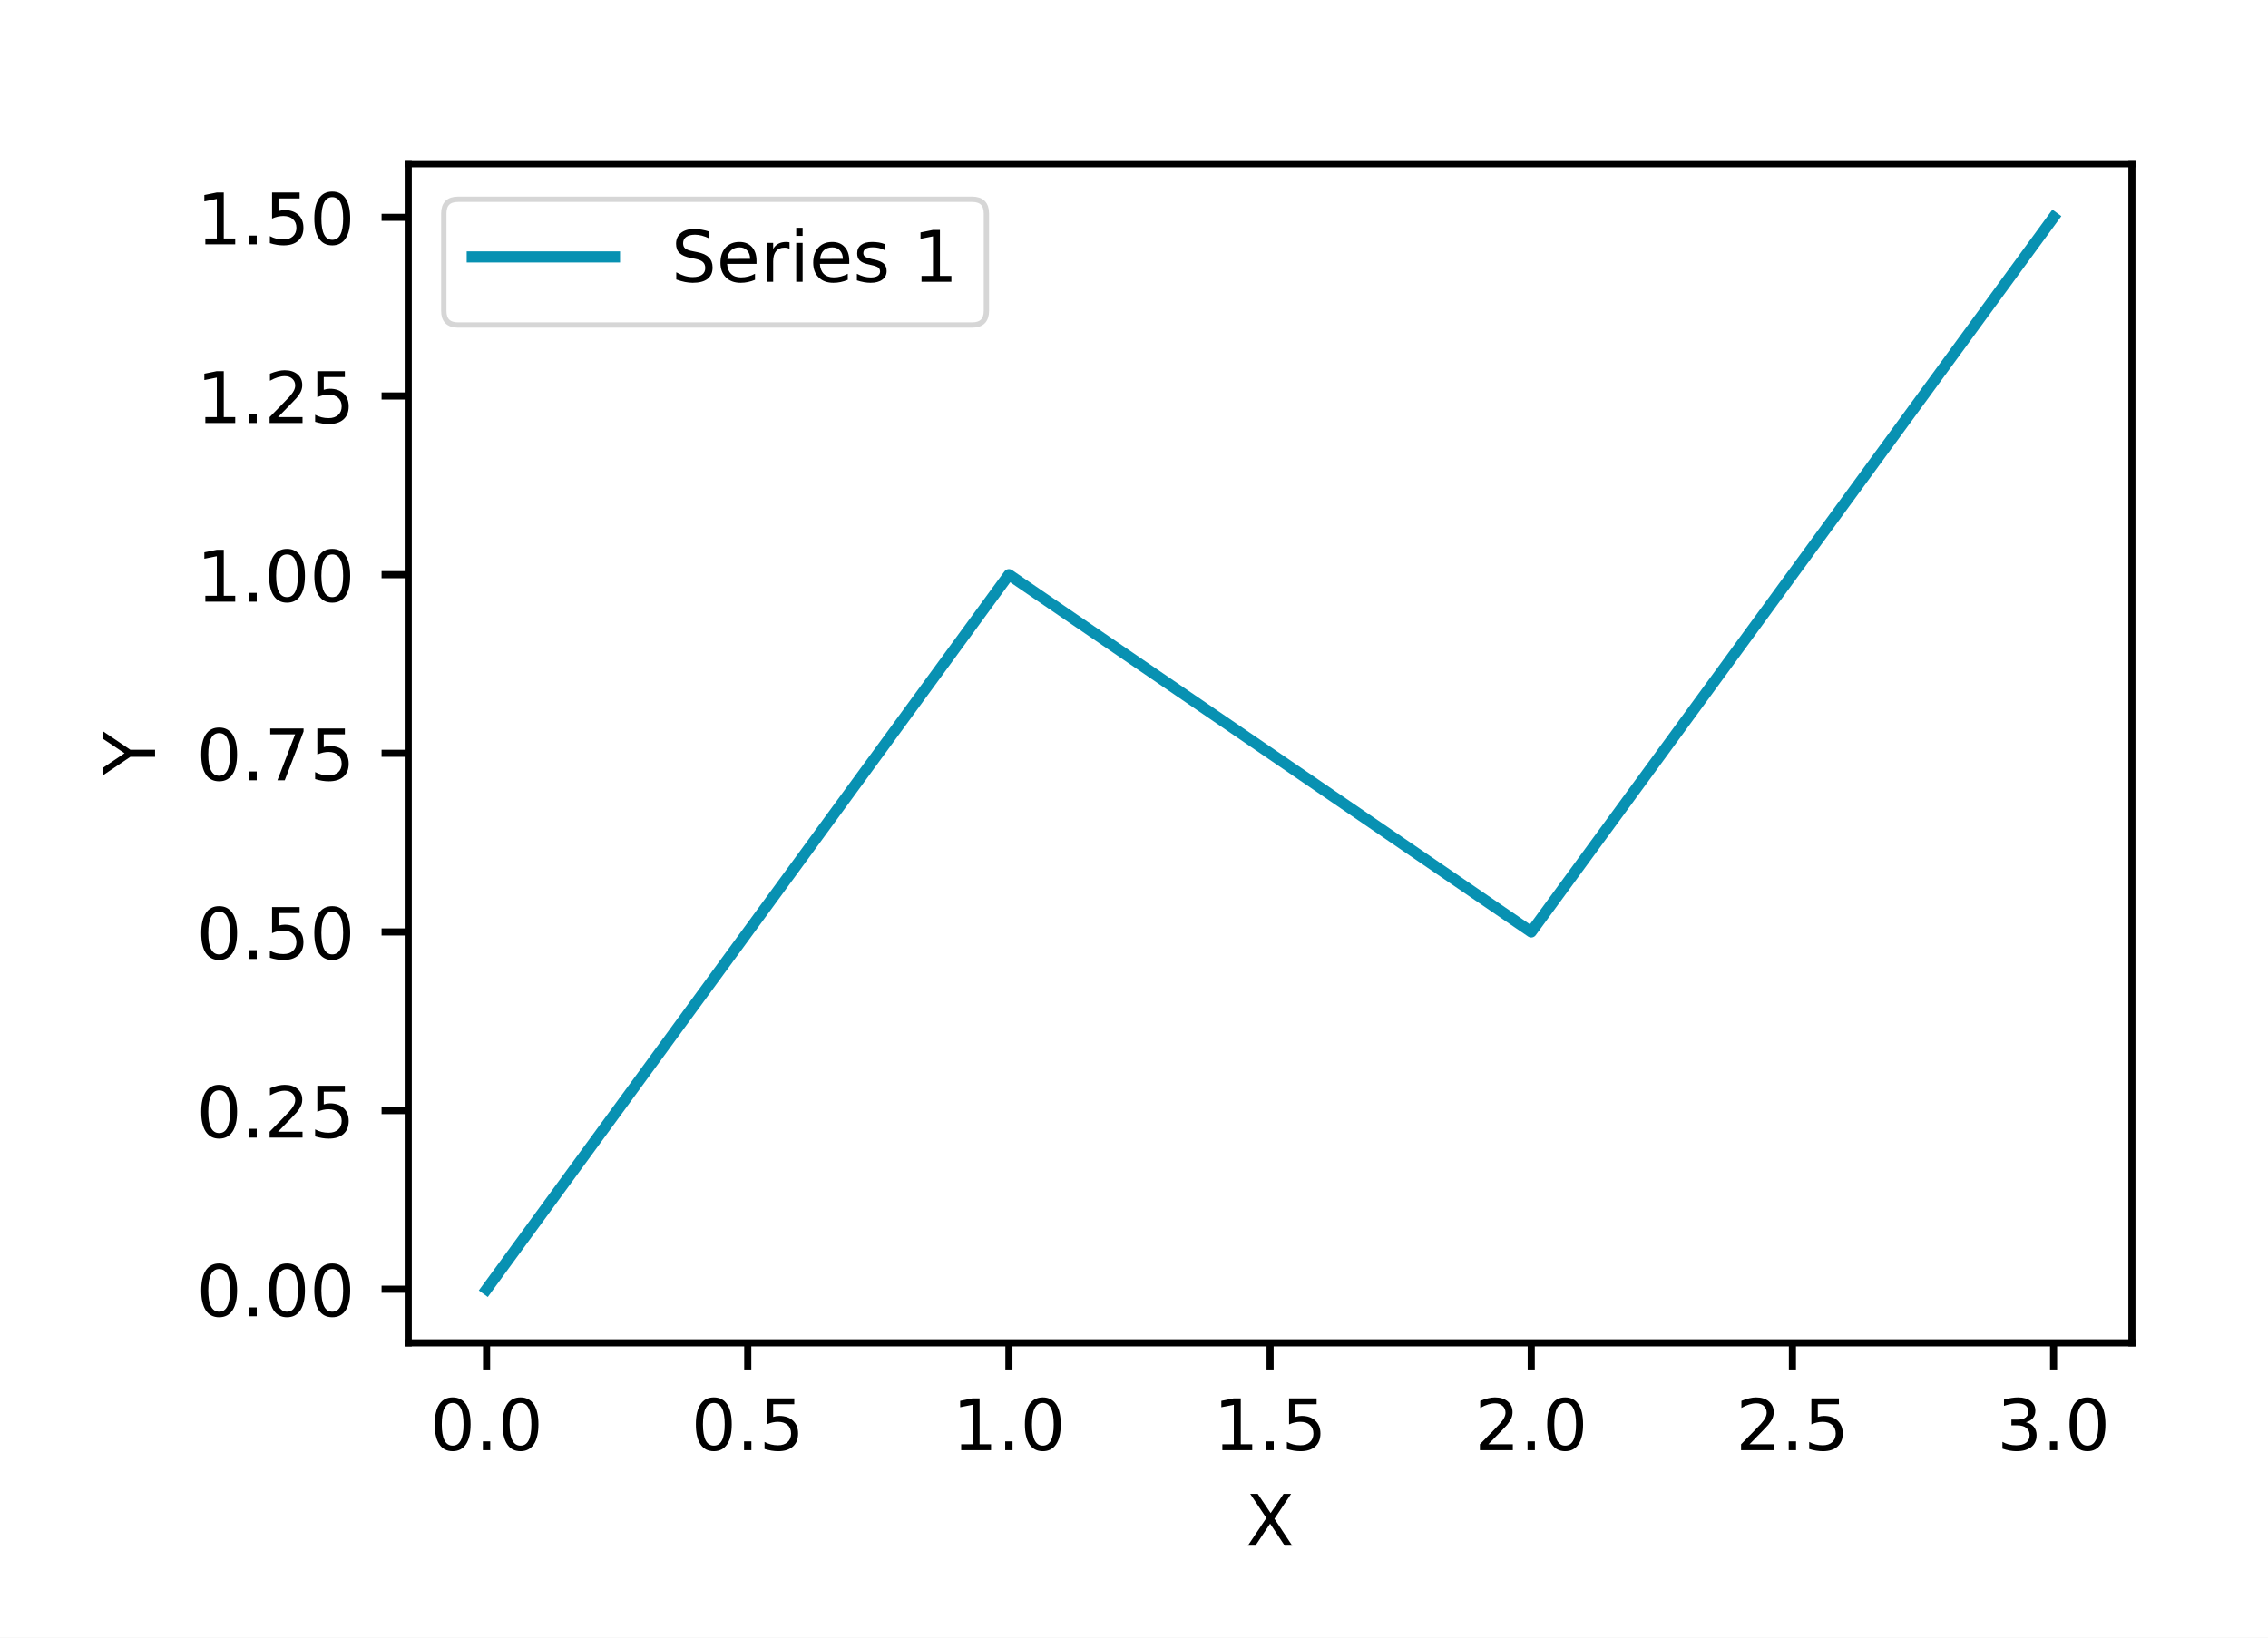
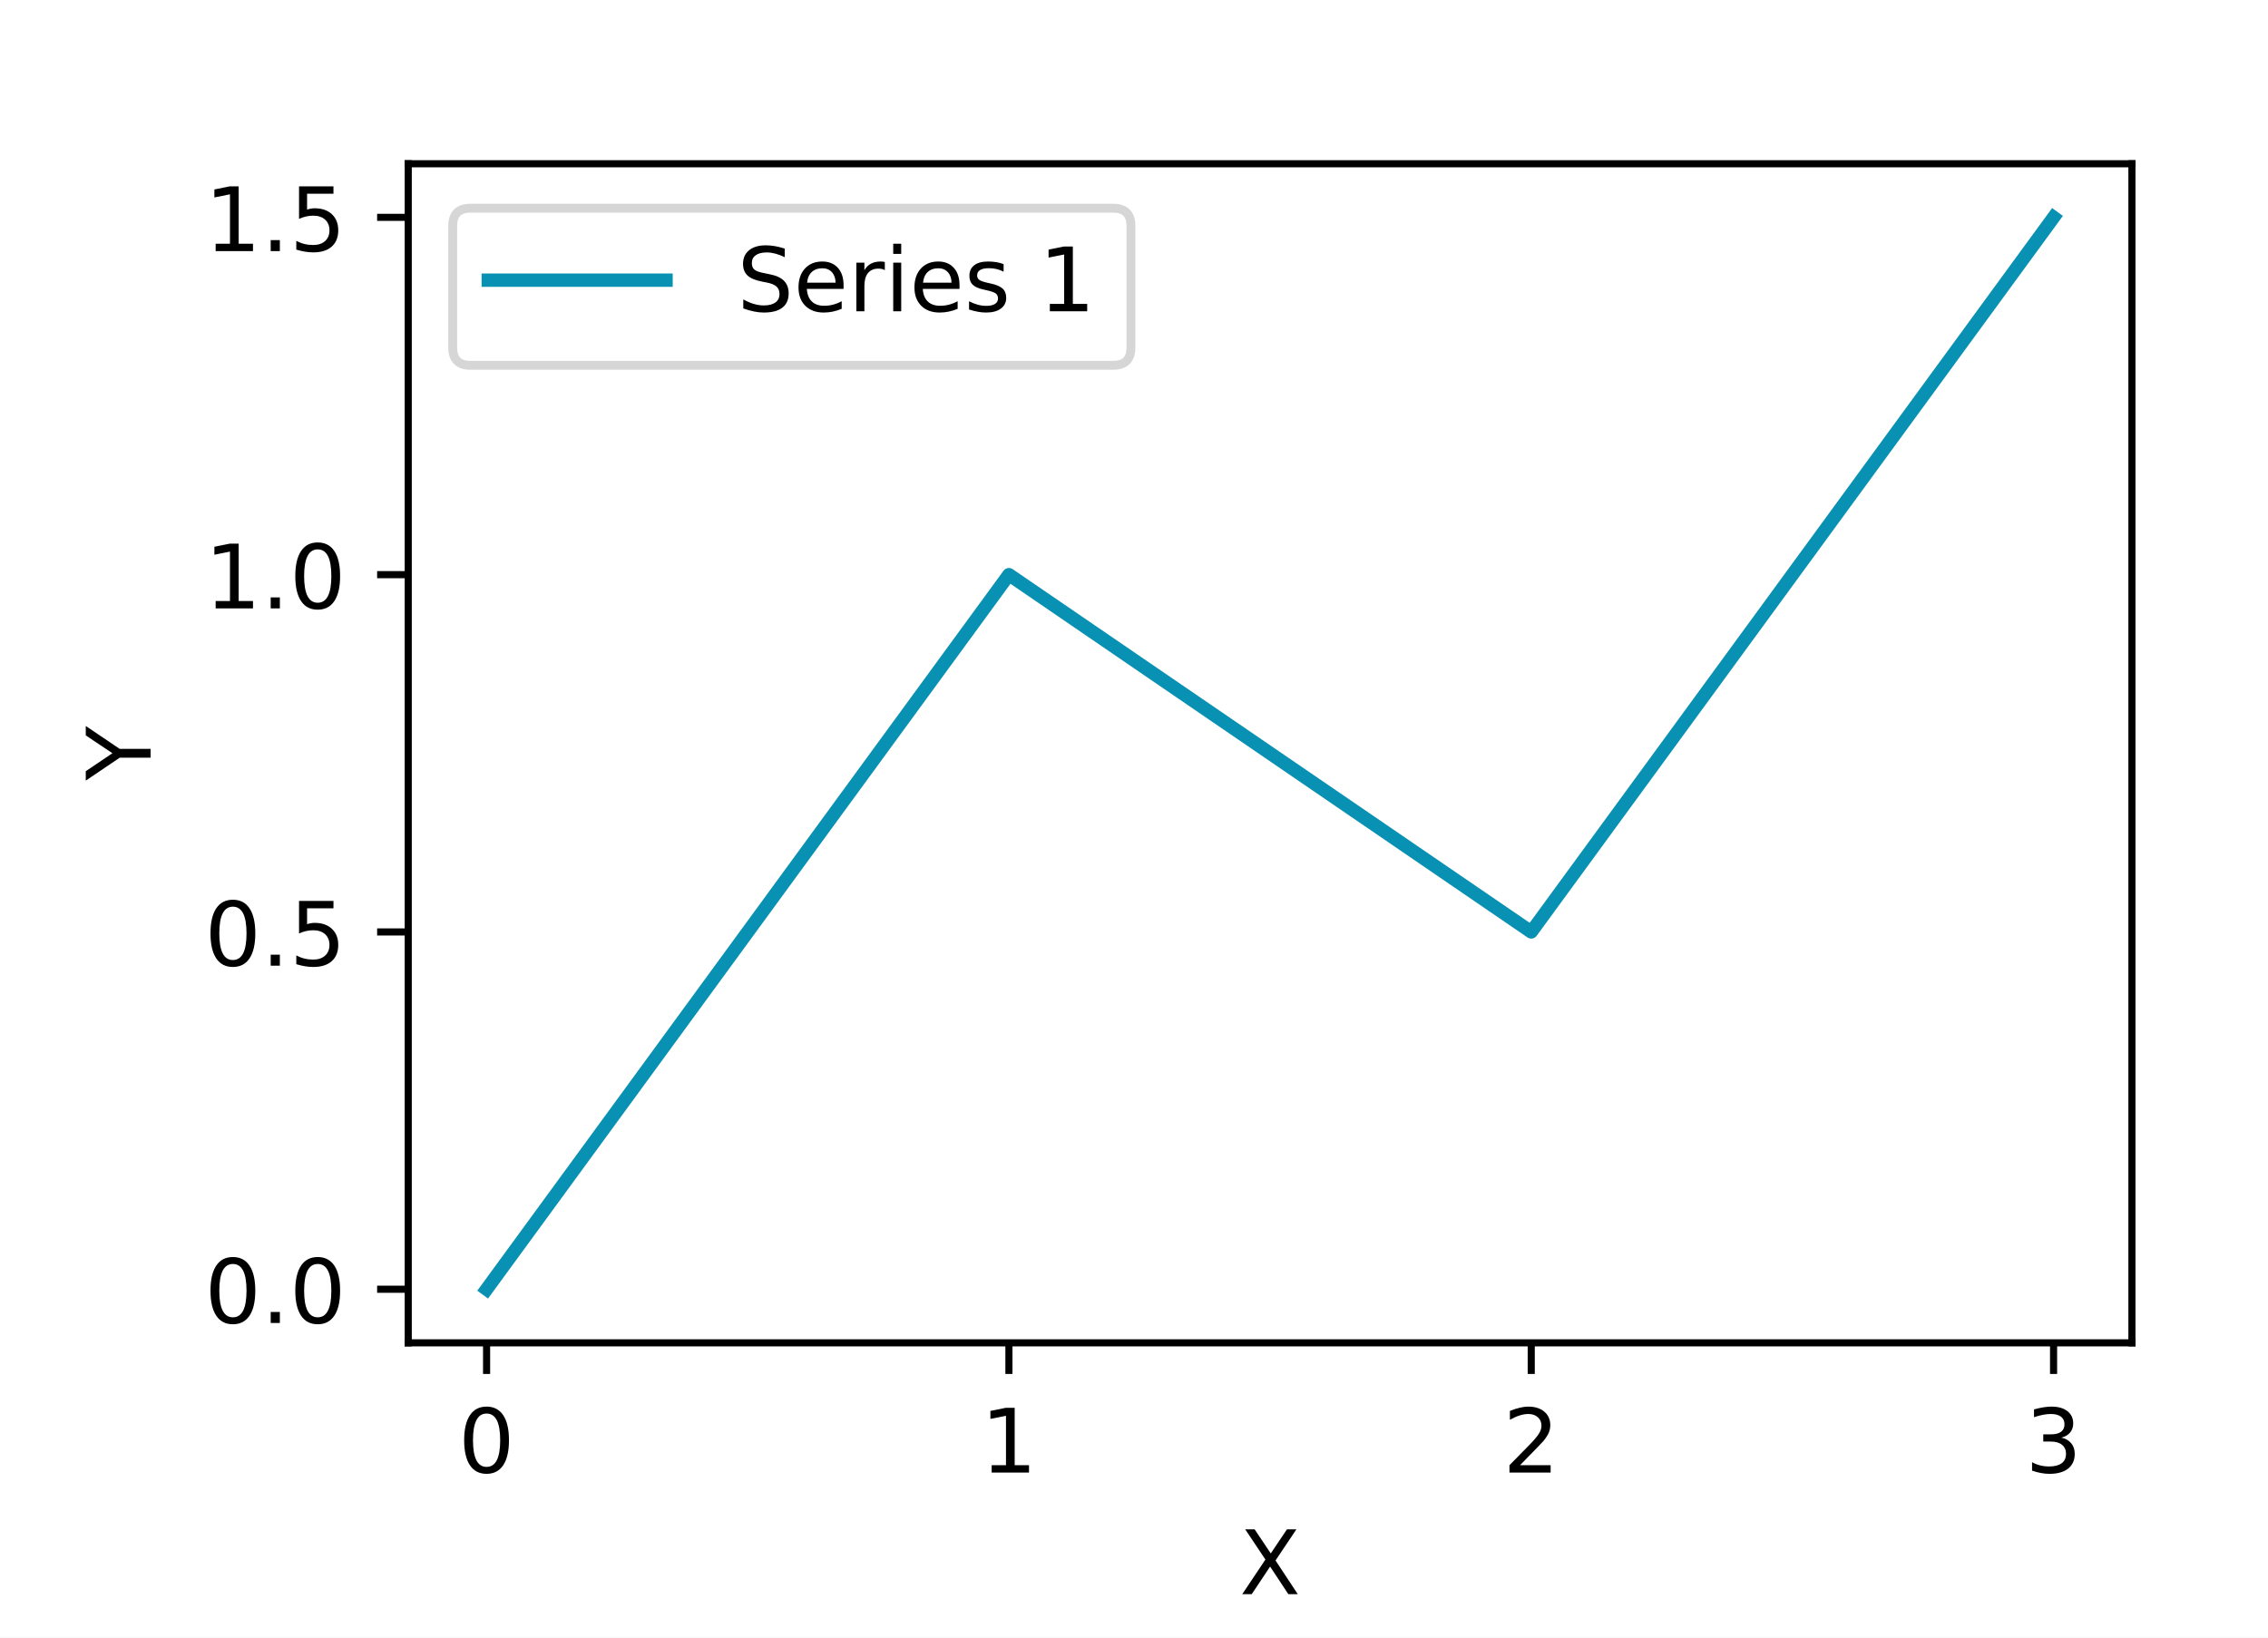
<svg xmlns="http://www.w3.org/2000/svg" xmlns:xlink="http://www.w3.org/1999/xlink" width="255.118pt" height="184.252pt" viewBox="0 0 255.118 184.252" version="1.1">
  <defs>
    <style type="text/css">*{stroke-linejoin: round; stroke-linecap: butt}</style>
  </defs>
  <g id="figure_1">
    <g id="patch_1">
      <path d="M 0 184.252  L 255.118 184.252  L 255.118 0  L 0 0  z " style="fill: #ffffff" />
    </g>
    <g id="axes_1">
      <g id="patch_2">
        <path d="M 45.921 151.087  L 239.811 151.087  L 239.811 18.425  L 45.921 18.425  z " style="fill: #ffffff" />
      </g>
      <g id="matplotlib.axis_1">
        <g id="xtick_1">
          <g id="line2d_1">
            <defs>
-               <path id="mbd3aac121a" d="M 0 0  L 0 3  " style="stroke: #000000; stroke-width: 0.8" />
+               <path id="m3d4114a28e" d="M 0 0  L 0 3.5  " style="stroke: #000000; stroke-width: 0.8" />
            </defs>
            <g>
-               <use xlink:href="#mbd3aac121a" x="54.734" y="151.087" style="stroke: #000000; stroke-width: 0.8" />
+               <use xlink:href="#m3d4114a28e" x="54.734" y="151.087" style="stroke: #000000; stroke-width: 0.8" />
            </g>
          </g>
          <g id="text_1">
-             <text style="text-anchor: middle;font-size:128px" x="875.751" y="2610.646" transform="rotate(-0 54.73443 163.1654) scale(0.0625)" font-family="DejaVu Sans">0.0</text>
+             <text style="text-anchor: middle;font-size:128px" x="700.601" y="2120.769" transform="rotate(-0 54.73443 165.6851) scale(0.078125)" font-family="DejaVu Sans">0</text>
          </g>
        </g>
        <g id="xtick_2">
          <g id="line2d_2">
            <g>
-               <use xlink:href="#mbd3aac121a" x="84.112" y="151.087" style="stroke: #000000; stroke-width: 0.8" />
+               <use xlink:href="#m3d4114a28e" x="113.489" y="151.087" style="stroke: #000000; stroke-width: 0.8" />
            </g>
          </g>
          <g id="text_2">
-             <text style="text-anchor: middle;font-size:128px" x="1345.787" y="2610.646" transform="rotate(-0 84.11167 163.1654) scale(0.0625)" font-family="DejaVu Sans">0.5</text>
+             <text style="text-anchor: middle;font-size:128px" x="1452.658" y="2120.769" transform="rotate(-0 113.4889 165.6851) scale(0.078125)" font-family="DejaVu Sans">1</text>
          </g>
        </g>
        <g id="xtick_3">
          <g id="line2d_3">
            <g>
-               <use xlink:href="#mbd3aac121a" x="113.489" y="151.087" style="stroke: #000000; stroke-width: 0.8" />
+               <use xlink:href="#m3d4114a28e" x="172.243" y="151.087" style="stroke: #000000; stroke-width: 0.8" />
            </g>
          </g>
          <g id="text_3">
-             <text style="text-anchor: middle;font-size:128px" x="1815.822" y="2610.646" transform="rotate(-0 113.4889 163.1654) scale(0.0625)" font-family="DejaVu Sans">1.0</text>
+             <text style="text-anchor: middle;font-size:128px" x="2204.715" y="2120.769" transform="rotate(-0 172.2434 165.6851) scale(0.078125)" font-family="DejaVu Sans">2</text>
          </g>
        </g>
        <g id="xtick_4">
          <g id="line2d_4">
            <g>
-               <use xlink:href="#mbd3aac121a" x="142.866" y="151.087" style="stroke: #000000; stroke-width: 0.8" />
+               <use xlink:href="#m3d4114a28e" x="230.998" y="151.087" style="stroke: #000000; stroke-width: 0.8" />
            </g>
          </g>
          <g id="text_4">
-             <text style="text-anchor: middle;font-size:128px" x="2285.858" y="2610.646" transform="rotate(-0 142.8661 163.1654) scale(0.0625)" font-family="DejaVu Sans">1.5</text>
-           </g>
-         </g>
-         <g id="xtick_5">
-           <g id="line2d_5">
-             <g>
-               <use xlink:href="#mbd3aac121a" x="172.243" y="151.087" style="stroke: #000000; stroke-width: 0.8" />
-             </g>
-           </g>
-           <g id="text_5">
-             <text style="text-anchor: middle;font-size:128px" x="2755.894" y="2610.646" transform="rotate(-0 172.2434 163.1654) scale(0.0625)" font-family="DejaVu Sans">2.0</text>
-           </g>
-         </g>
-         <g id="xtick_6">
-           <g id="line2d_6">
-             <g>
-               <use xlink:href="#mbd3aac121a" x="201.621" y="151.087" style="stroke: #000000; stroke-width: 0.8" />
-             </g>
-           </g>
-           <g id="text_6">
-             <text style="text-anchor: middle;font-size:128px" x="3225.93" y="2610.646" transform="rotate(-0 201.6206 163.1654) scale(0.0625)" font-family="DejaVu Sans">2.5</text>
-           </g>
-         </g>
-         <g id="xtick_7">
-           <g id="line2d_7">
-             <g>
-               <use xlink:href="#mbd3aac121a" x="230.998" y="151.087" style="stroke: #000000; stroke-width: 0.8" />
-             </g>
-           </g>
-           <g id="text_7">
-             <text style="text-anchor: middle;font-size:128px" x="3695.966" y="2610.646" transform="rotate(-0 230.9979 163.1654) scale(0.0625)" font-family="DejaVu Sans">3.0</text>
+             <text style="text-anchor: middle;font-size:128px" x="2956.773" y="2120.769" transform="rotate(-0 230.9979 165.6851) scale(0.078125)" font-family="DejaVu Sans">3</text>
          </g>
        </g>
        <g id="ilmplot-xlabel">
-           <text style="text-anchor: middle;font-size:128px" x="2285.858" y="2782.526" transform="rotate(-0 142.8661 173.9079) scale(0.0625)" id="ilmplot-xlabel-text-0" font-family="DejaVu Sans">X</text>
+           <text style="text-anchor: middle;font-size:128px" x="1828.687" y="2295.849" transform="rotate(-0 142.8661 179.3632) scale(0.078125)" id="ilmplot-xlabel-text-0" font-family="DejaVu Sans">X</text>
        </g>
      </g>
      <g id="matplotlib.axis_2">
        <g id="ytick_1">
-           <g id="line2d_8">
+           <g id="line2d_5">
            <defs>
-               <path id="m12e1061f3b" d="M 0 0  L -3 0  " style="stroke: #000000; stroke-width: 0.8" />
+               <path id="m6e87478484" d="M 0 0  L -3.5 0  " style="stroke: #000000; stroke-width: 0.8" />
            </defs>
            <g>
-               <use xlink:href="#m12e1061f3b" x="45.921" y="145.057" style="stroke: #000000; stroke-width: 0.8" />
+               <use xlink:href="#m6e87478484" x="45.921" y="145.057" style="stroke: #000000; stroke-width: 0.8" />
+             </g>
+           </g>
+           <g id="text_5">
+             <text style="text-anchor: end;font-size:128px" x="498.192" y="1905.354" transform="rotate(-0 38.92126 148.8558) scale(0.078125)" font-family="DejaVu Sans">0.0</text>
+           </g>
+         </g>
+         <g id="ytick_2">
+           <g id="line2d_6">
+             <g>
+               <use xlink:href="#m6e87478484" x="45.921" y="104.856" style="stroke: #000000; stroke-width: 0.8" />
+             </g>
+           </g>
+           <g id="text_6">
+             <text style="text-anchor: end;font-size:128px" x="498.192" y="1390.788" transform="rotate(-0 38.92126 108.6553) scale(0.078125)" font-family="DejaVu Sans">0.5</text>
+           </g>
+         </g>
+         <g id="ytick_3">
+           <g id="line2d_7">
+             <g>
+               <use xlink:href="#m6e87478484" x="45.921" y="64.656" style="stroke: #000000; stroke-width: 0.8" />
+             </g>
+           </g>
+           <g id="text_7">
+             <text style="text-anchor: end;font-size:128px" x="498.192" y="876.223" transform="rotate(-0 38.92126 68.45491) scale(0.078125)" font-family="DejaVu Sans">1.0</text>
+           </g>
+         </g>
+         <g id="ytick_4">
+           <g id="line2d_8">
+             <g>
+               <use xlink:href="#m6e87478484" x="45.921" y="24.455" style="stroke: #000000; stroke-width: 0.8" />
            </g>
          </g>
          <g id="text_8">
-             <text style="text-anchor: end;font-size:128px" x="638.74" y="2369.535" transform="rotate(-0 39.92126 148.0959) scale(0.0625)" font-family="DejaVu Sans">0.00</text>
-           </g>
-         </g>
-         <g id="ytick_2">
-           <g id="line2d_9">
-             <g>
-               <use xlink:href="#m12e1061f3b" x="45.921" y="124.956" style="stroke: #000000; stroke-width: 0.8" />
-             </g>
-           </g>
-           <g id="text_9">
-             <text style="text-anchor: end;font-size:128px" x="638.74" y="2047.931" transform="rotate(-0 39.92126 127.9957) scale(0.0625)" font-family="DejaVu Sans">0.25</text>
-           </g>
-         </g>
-         <g id="ytick_3">
-           <g id="line2d_10">
-             <g>
-               <use xlink:href="#m12e1061f3b" x="45.921" y="104.856" style="stroke: #000000; stroke-width: 0.8" />
-             </g>
-           </g>
-           <g id="text_10">
-             <text style="text-anchor: end;font-size:128px" x="638.74" y="1726.328" transform="rotate(-0 39.92126 107.8955) scale(0.0625)" font-family="DejaVu Sans">0.50</text>
-           </g>
-         </g>
-         <g id="ytick_4">
-           <g id="line2d_11">
-             <g>
-               <use xlink:href="#m12e1061f3b" x="45.921" y="84.756" style="stroke: #000000; stroke-width: 0.8" />
-             </g>
-           </g>
-           <g id="text_11">
-             <text style="text-anchor: end;font-size:128px" x="638.74" y="1404.724" transform="rotate(-0 39.92126 87.79528) scale(0.0625)" font-family="DejaVu Sans">0.75</text>
-           </g>
-         </g>
-         <g id="ytick_5">
-           <g id="line2d_12">
-             <g>
-               <use xlink:href="#m12e1061f3b" x="45.921" y="64.656" style="stroke: #000000; stroke-width: 0.8" />
-             </g>
-           </g>
-           <g id="text_12">
-             <text style="text-anchor: end;font-size:128px" x="638.74" y="1083.121" transform="rotate(-0 39.92126 67.69507) scale(0.0625)" font-family="DejaVu Sans">1.00</text>
-           </g>
-         </g>
-         <g id="ytick_6">
-           <g id="line2d_13">
-             <g>
-               <use xlink:href="#m12e1061f3b" x="45.921" y="44.555" style="stroke: #000000; stroke-width: 0.8" />
-             </g>
-           </g>
-           <g id="text_13">
-             <text style="text-anchor: end;font-size:128px" x="638.74" y="761.518" transform="rotate(-0 39.92126 47.59485) scale(0.0625)" font-family="DejaVu Sans">1.25</text>
-           </g>
-         </g>
-         <g id="ytick_7">
-           <g id="line2d_14">
-             <g>
-               <use xlink:href="#m12e1061f3b" x="45.921" y="24.455" style="stroke: #000000; stroke-width: 0.8" />
-             </g>
-           </g>
-           <g id="text_14">
-             <text style="text-anchor: end;font-size:128px" x="638.74" y="439.914" transform="rotate(-0 39.92126 27.49464) scale(0.0625)" font-family="DejaVu Sans">1.50</text>
+             <text style="text-anchor: end;font-size:128px" x="498.192" y="361.657" transform="rotate(-0 38.92126 28.25448) scale(0.078125)" font-family="DejaVu Sans">1.5</text>
          </g>
        </g>
        <g id="ilmplot-ylabel">
-           <text style="text-anchor: middle;font-size:128px" x="279.12" y="1356.094" transform="rotate(-90 17.44501 84.75591) scale(0.0625)" id="ilmplot-ylabel-text-0" font-family="DejaVu Sans">Y</text>
+           <text style="text-anchor: middle;font-size:128px" x="216.812" y="1084.876" transform="rotate(-90 16.93845 84.75591) scale(0.078125)" id="ilmplot-ylabel-text-0" font-family="DejaVu Sans">Y</text>
        </g>
      </g>
      <g id="ilmplot-series-golden-fixed-id">
-         <path d="M 54.734 145.057  L 113.489 64.656  L 172.243 104.856  L 230.998 24.455  " clip-path="url(#p8153d89351)" style="fill: none; stroke: #0891b2; stroke-width: 1.25; stroke-linecap: square" />
+         <path d="M 54.734 145.057  L 113.489 64.656  L 172.243 104.856  L 230.998 24.455  " clip-path="url(#p8153d89351)" style="fill: none; stroke: #0891b2; stroke-width: 1.5; stroke-linecap: square" />
      </g>
      <g id="patch_3">
        <path d="M 45.921 151.087  L 45.921 18.425  " style="fill: none; stroke: #000000; stroke-width: 0.8; stroke-linejoin: miter; stroke-linecap: square" />
      </g>
      <g id="patch_4">
        <path d="M 239.811 151.087  L 239.811 18.425  " style="fill: none; stroke: #000000; stroke-width: 0.8; stroke-linejoin: miter; stroke-linecap: square" />
      </g>
      <g id="patch_5">
        <path d="M 45.921 151.087  L 239.811 151.087  " style="fill: none; stroke: #000000; stroke-width: 0.8; stroke-linejoin: miter; stroke-linecap: square" />
      </g>
      <g id="patch_6">
        <path d="M 45.921 18.425  L 239.811 18.425  " style="fill: none; stroke: #000000; stroke-width: 0.8; stroke-linejoin: miter; stroke-linecap: square" />
      </g>
      <g id="legend_1">
        <g id="patch_7">
-           <path d="M 51.521 36.568  L 109.356 36.568  Q 110.956 36.568 110.956 34.968  L 110.956 24.025  Q 110.956 22.425 109.356 22.425  L 51.521 22.425  Q 49.921 22.425 49.921 24.025  L 49.921 34.968  Q 49.921 36.568 51.521 36.568  z " style="fill: #ffffff; opacity: 0.8; stroke: #cccccc; stroke-width: 0.6; stroke-linejoin: miter" />
+           <path d="M 52.921 41.103  L 125.215 41.103  Q 127.215 41.103 127.215 39.103  L 127.215 25.425  Q 127.215 23.425 125.215 23.425  L 52.921 23.425  Q 50.921 23.425 50.921 25.425  L 50.921 39.103  Q 50.921 41.103 52.921 41.103  z " style="fill: #ffffff; opacity: 0.8; stroke: #cccccc; stroke-linejoin: miter" />
        </g>
-         <g id="line2d_15">
-           <path d="M 53.121 28.904  L 61.121 28.904  L 69.121 28.904  " style="fill: none; stroke: #0891b2; stroke-width: 1.25; stroke-linecap: square" />
+         <g id="line2d_9">
+           <path d="M 54.921 31.524  L 64.921 31.524  L 74.921 31.524  " style="fill: none; stroke: #0891b2; stroke-width: 1.5; stroke-linecap: square" />
        </g>
-         <g id="text_15">
-           <text style="text-anchor: start;font-size:128px" x="1208.34" y="507.263" transform="rotate(-0 75.52126 31.70395) scale(0.0625)" font-family="DejaVu Sans">Series 1</text>
+         <g id="text_9">
+           <text style="text-anchor: start;font-size:128px" x="1061.392" y="448.303" transform="rotate(-0 82.92126 35.02363) scale(0.078125)" font-family="DejaVu Sans">Series 1</text>
        </g>
      </g>
    </g>
  </g>
  <defs>
    <clipPath id="p8153d89351">
      <rect x="45.921" y="18.425" width="193.89" height="132.661" />
    </clipPath>
  </defs>
</svg>
